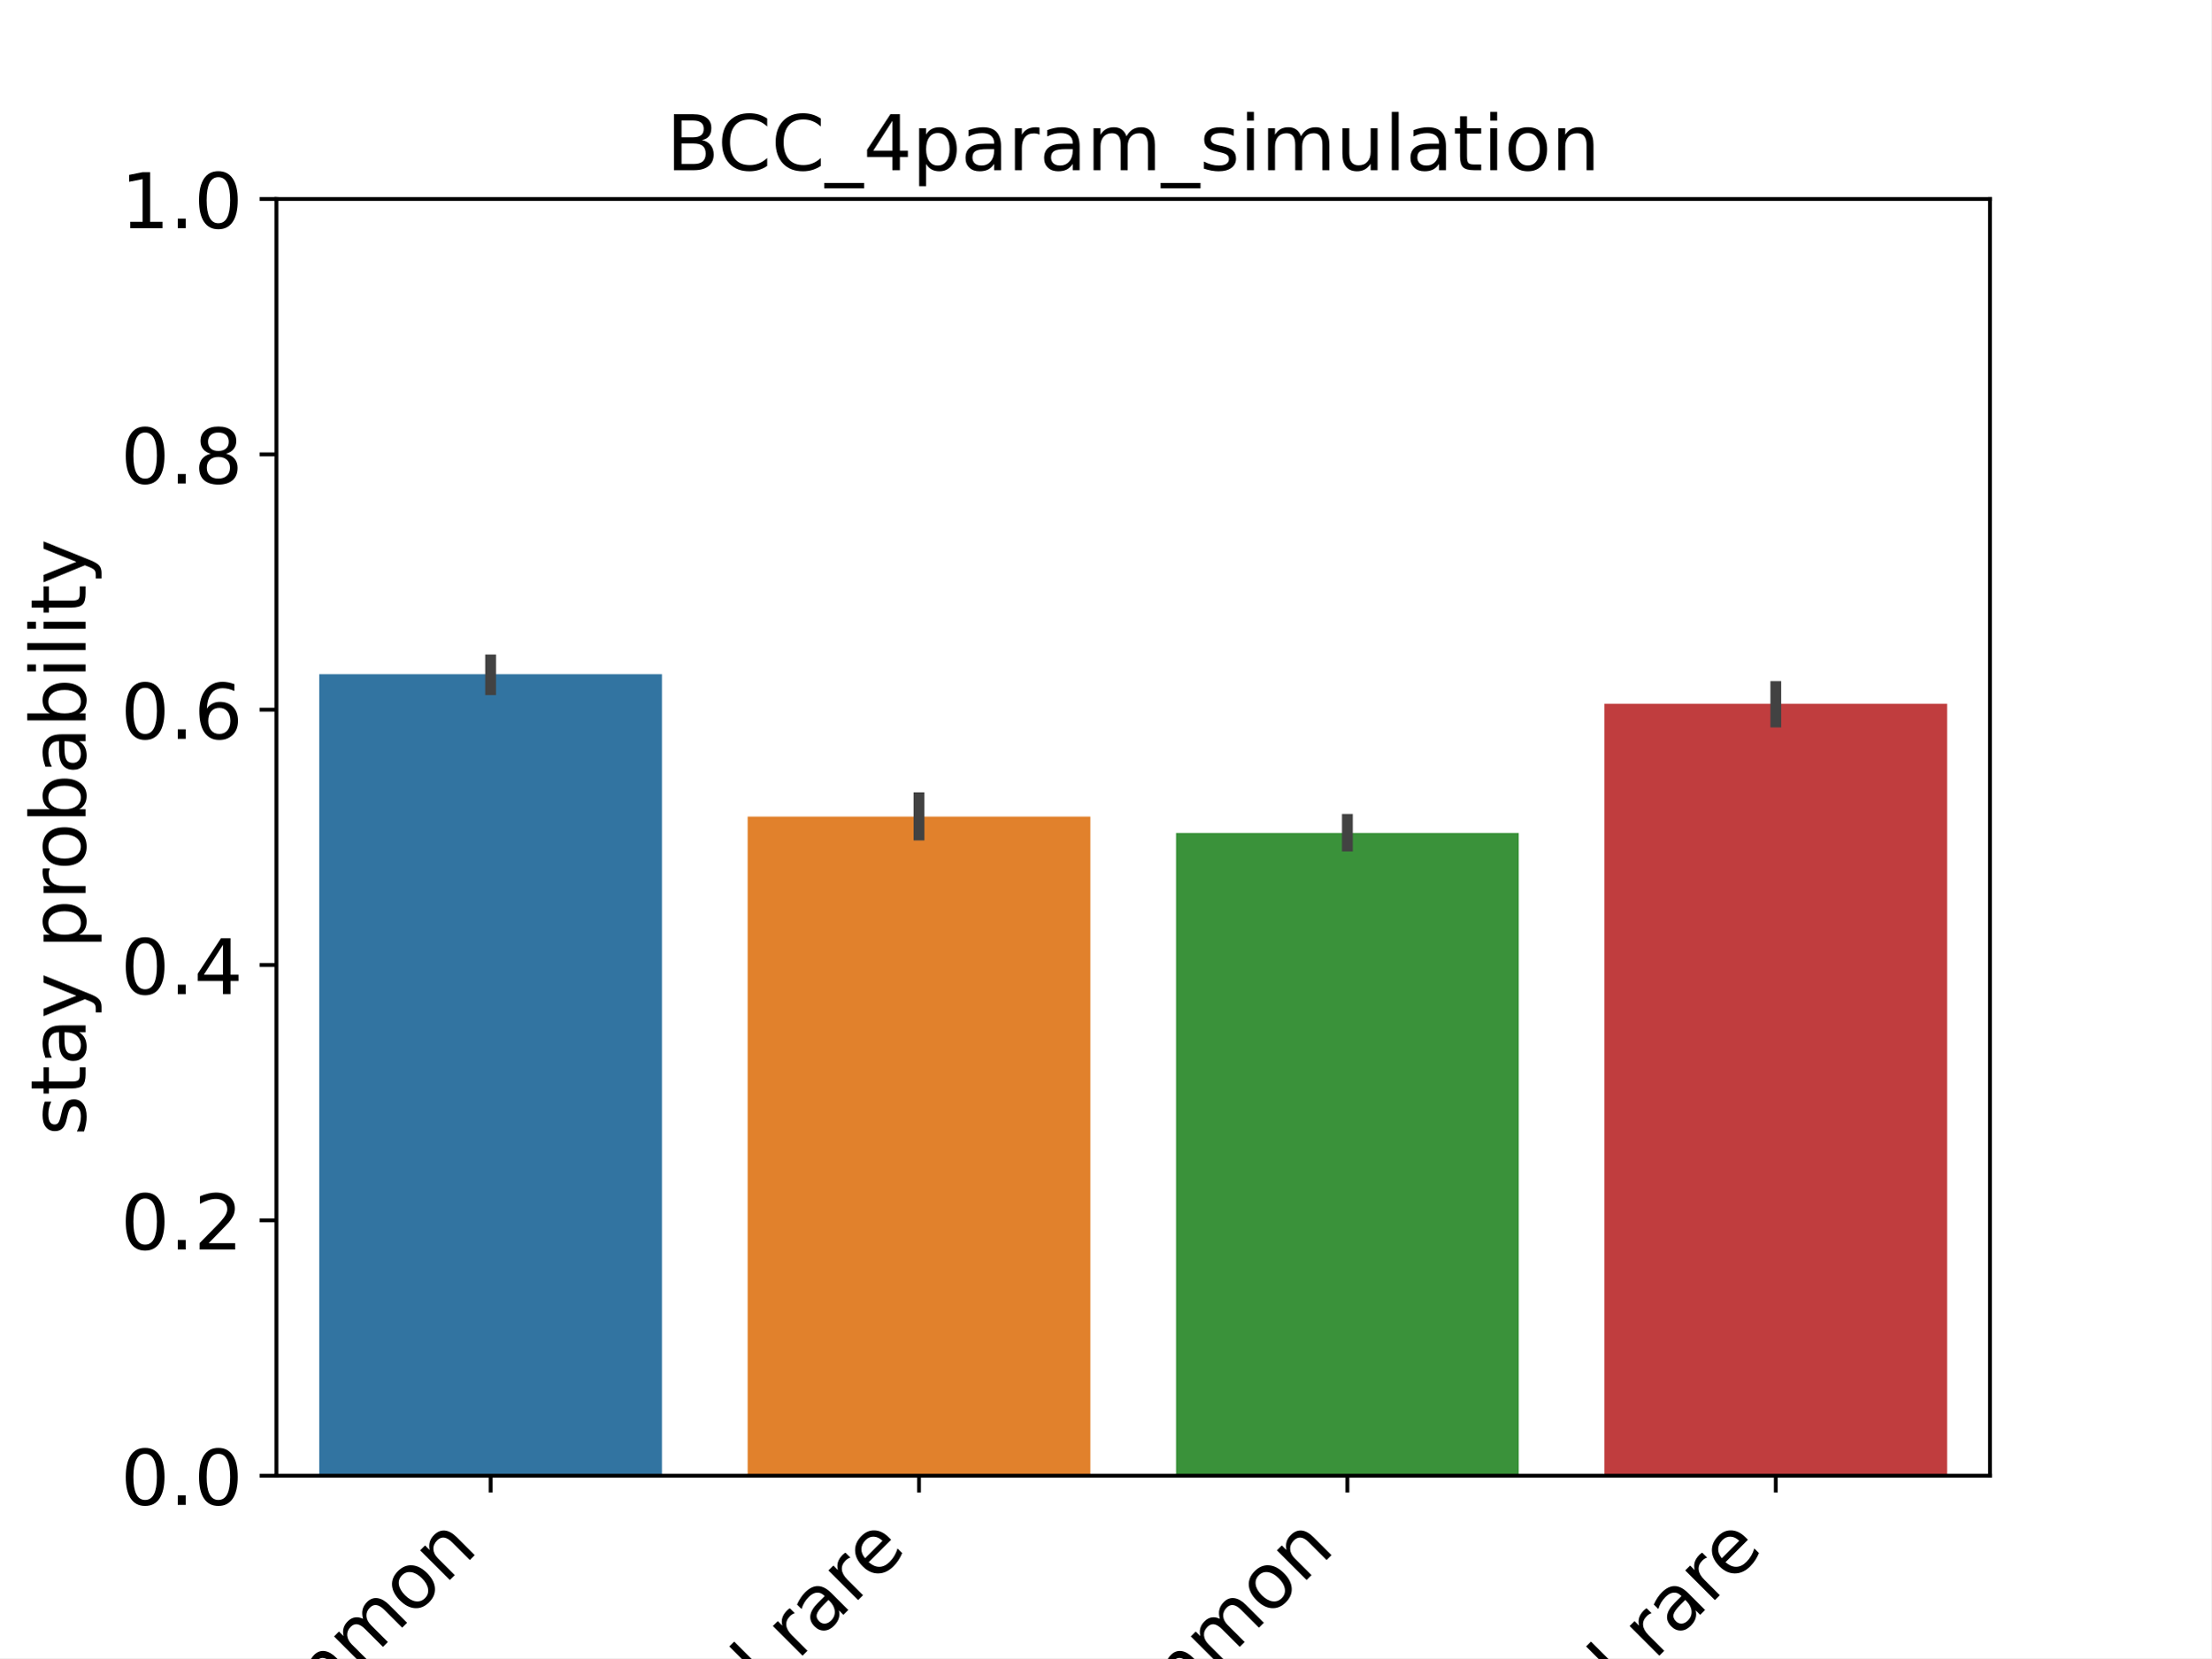
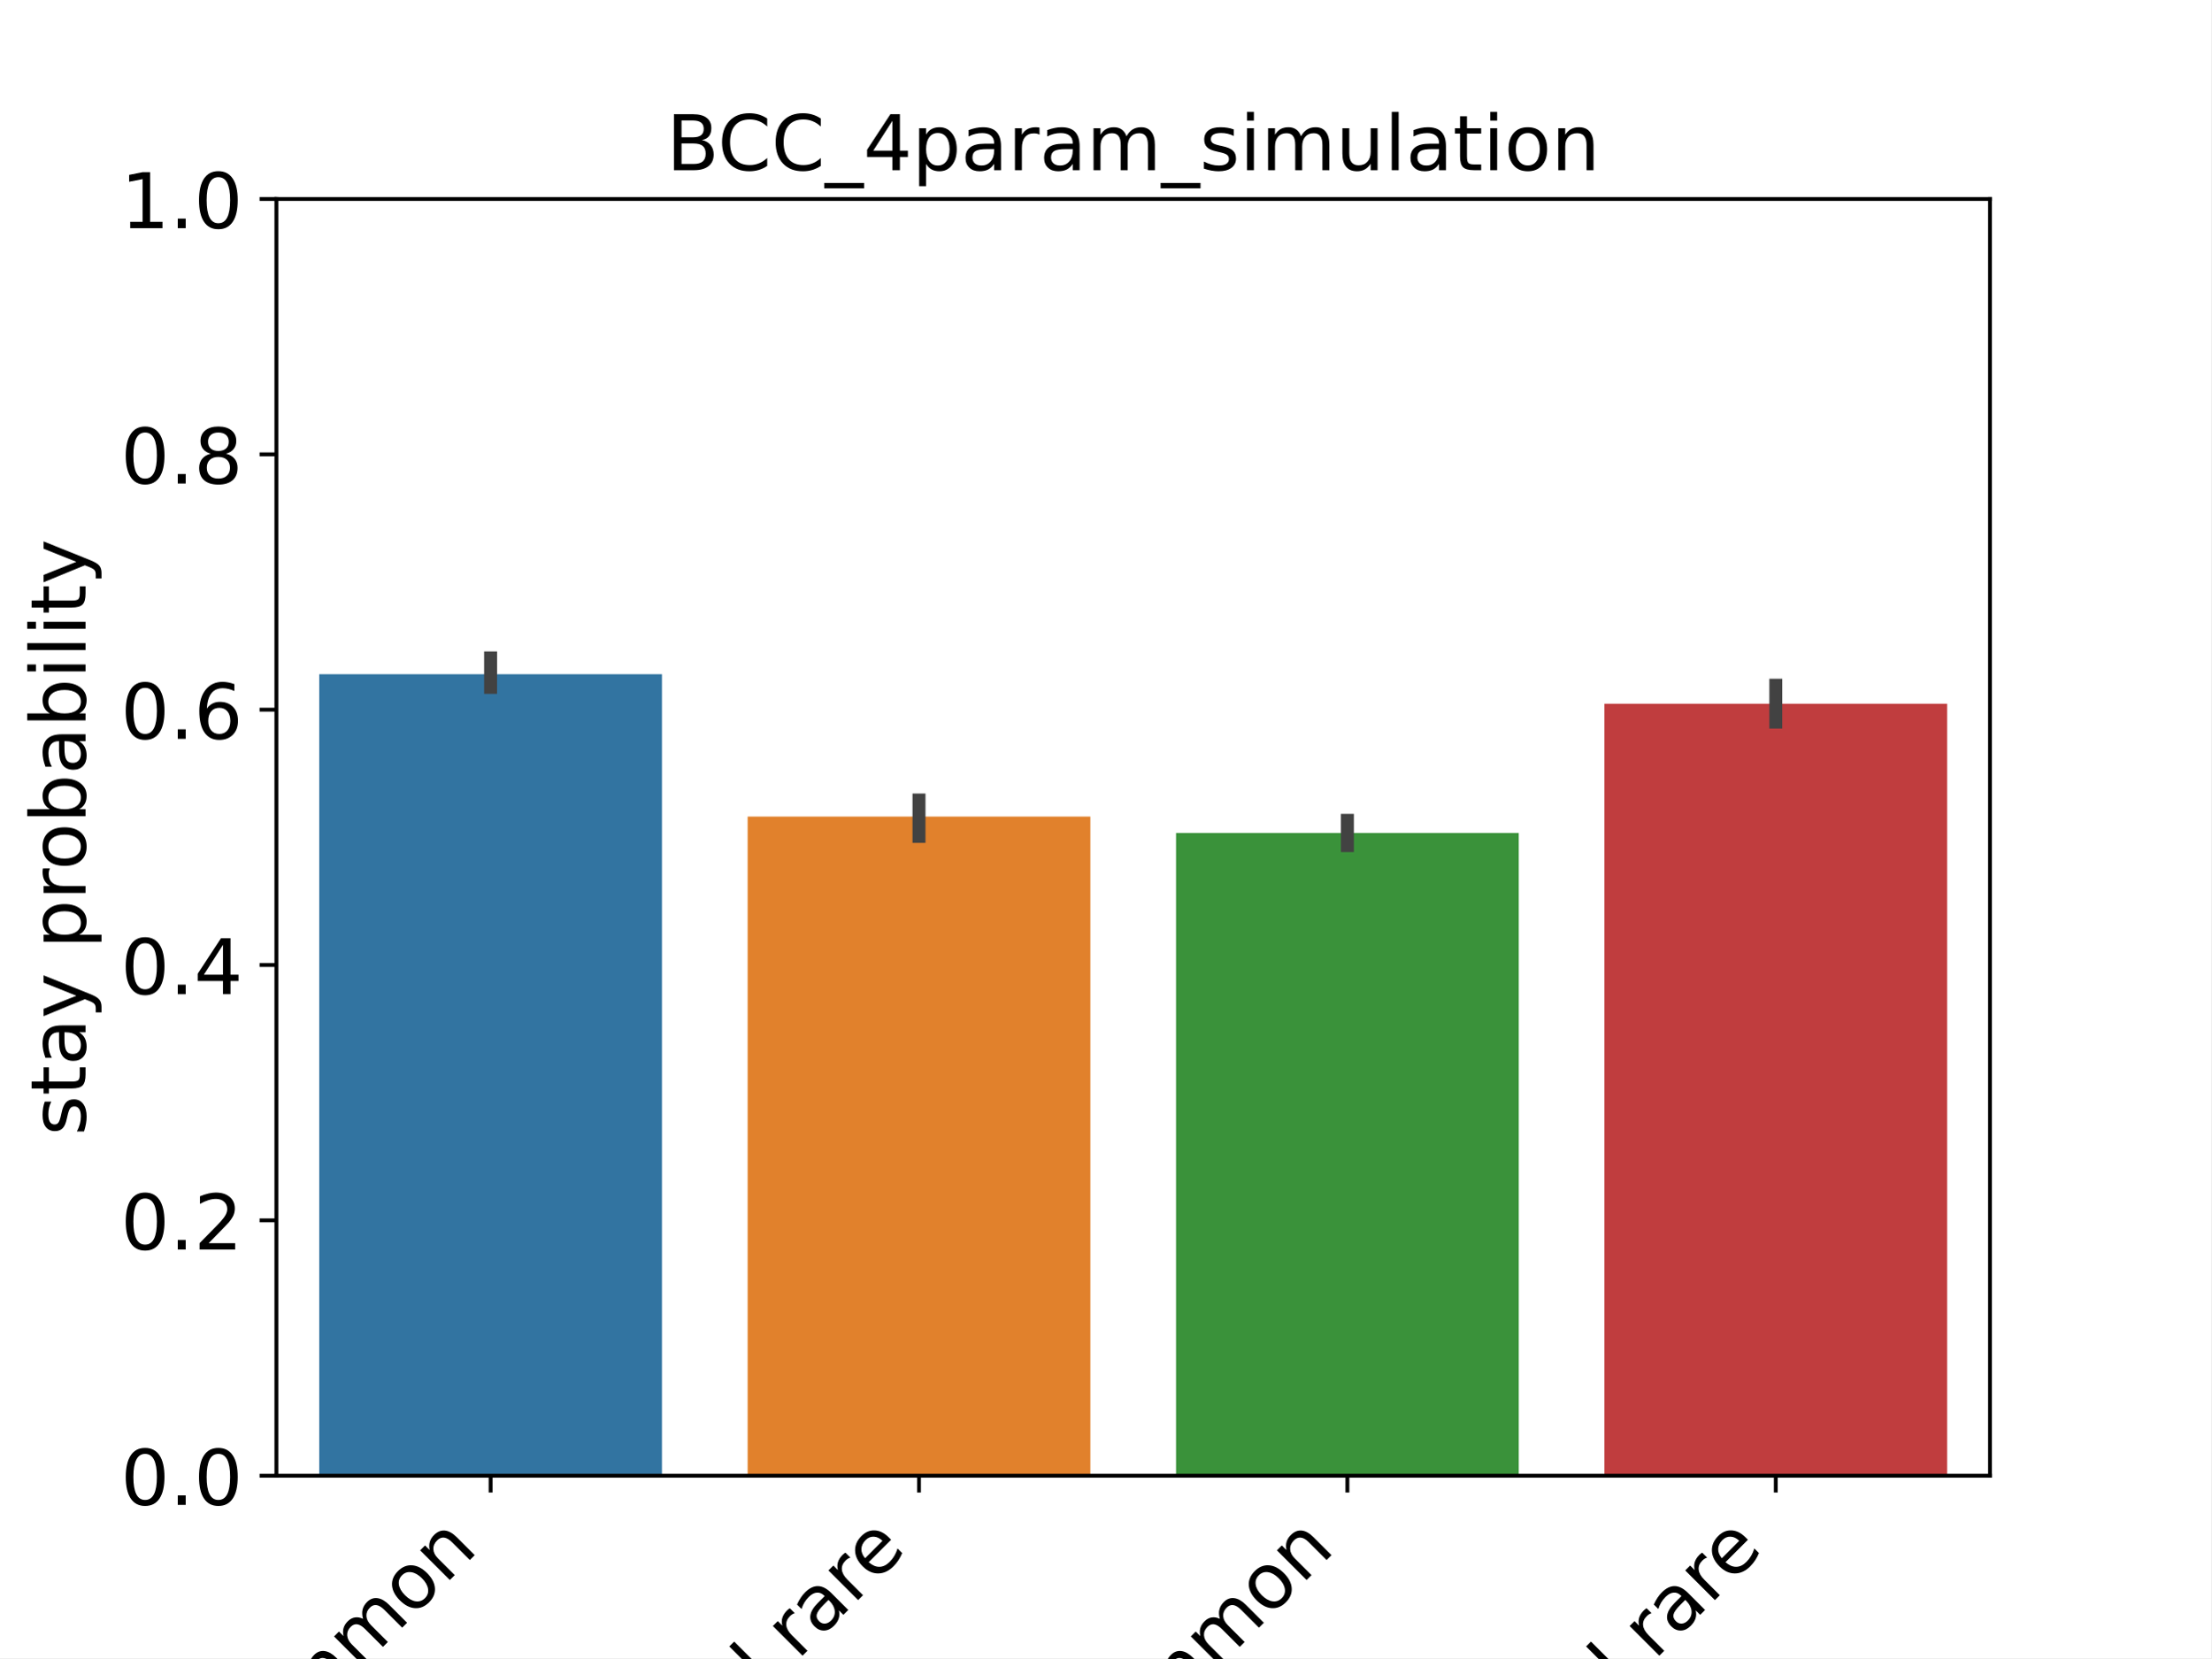
<svg xmlns="http://www.w3.org/2000/svg" xmlns:xlink="http://www.w3.org/1999/xlink" width="460.8pt" height="345.6pt" viewBox="0 0 460.8 345.6" version="1.1">
  <defs>
    <style type="text/css">*{stroke-linejoin: round; stroke-linecap: butt}</style>
  </defs>
  <g id="figure_1">
    <g id="patch_1">
      <path d="M 0 345.6  L 460.8 345.6  L 460.8 0  L 0 0  z " style="fill: #ffffff" />
    </g>
    <g id="axes_1">
      <g id="patch_2">
        <path d="M 57.6 307.584  L 414.72 307.584  L 414.72 41.472  L 57.6 41.472  z " style="fill: #ffffff" />
      </g>
      <g id="patch_3">
-         <path d="M 66.528 307.584  L 137.952 307.584  L 137.952 140.522  L 66.528 140.522  z " clip-path="url(#p3e60aa03d6)" style="fill: #3274a1" />
+         <path d="M 66.528 307.584  L 137.952 307.584  L 137.952 140.522  L 66.528 140.522  z " clip-path="url(#p2f036a2db3)" style="fill: #3274a1" />
      </g>
      <g id="patch_4">
-         <path d="M 155.808 307.584  L 227.232 307.584  L 227.232 170.199  L 155.808 170.199  z " clip-path="url(#p3e60aa03d6)" style="fill: #e1812c" />
+         <path d="M 155.808 307.584  L 227.232 307.584  L 227.232 170.199  L 155.808 170.199  z " clip-path="url(#p2f036a2db3)" style="fill: #e1812c" />
      </g>
      <g id="patch_5">
-         <path d="M 245.088 307.584  L 316.512 307.584  L 316.512 173.623  L 245.088 173.623  z " clip-path="url(#p3e60aa03d6)" style="fill: #3a923a" />
+         <path d="M 245.088 307.584  L 316.512 307.584  L 316.512 173.623  L 245.088 173.623  z " clip-path="url(#p2f036a2db3)" style="fill: #3a923a" />
      </g>
      <g id="patch_6">
-         <path d="M 334.368 307.584  L 405.792 307.584  L 405.792 146.686  L 334.368 146.686  z " clip-path="url(#p3e60aa03d6)" style="fill: #c03d3e" />
+         <path d="M 334.368 307.584  L 405.792 307.584  L 405.792 146.686  L 334.368 146.686  z " clip-path="url(#p2f036a2db3)" style="fill: #c03d3e" />
      </g>
      <g id="matplotlib.axis_1">
        <g id="xtick_1">
          <g id="line2d_1">
            <defs>
-               <path id="m83e4404228" d="M 0 0  L 0 3.5  " style="stroke: #000000; stroke-width: 0.8" />
+               <path id="m33437f46a3" d="M 0 0  L 0 3.5  " style="stroke: #000000; stroke-width: 0.8" />
            </defs>
            <g>
-               <use xlink:href="#m83e4404228" x="102.24" y="307.584" style="stroke: #000000; stroke-width: 0.8" />
+               <use xlink:href="#m33437f46a3" x="102.24" y="307.584" style="stroke: #000000; stroke-width: 0.8" />
            </g>
          </g>
          <g id="text_1">
            <g transform="translate(-6.307962 429.3757) rotate(-45) scale(0.16 -0.16)">
              <defs>
                <path id="DejaVuSans-72" d="M 2631 2963  Q 2534 3019 2420 3045  Q 2306 3072 2169 3072  Q 1681 3072 1420 2755  Q 1159 2438 1159 1844  L 1159 0  L 581 0  L 581 3500  L 1159 3500  L 1159 2956  Q 1341 3275 1631 3429  Q 1922 3584 2338 3584  Q 2397 3584 2469 3576  Q 2541 3569 2628 3553  L 2631 2963  z " transform="scale(0.015625)" />
                <path id="DejaVuSans-65" d="M 3597 1894  L 3597 1613  L 953 1613  Q 991 1019 1311 708  Q 1631 397 2203 397  Q 2534 397 2845 478  Q 3156 559 3463 722  L 3463 178  Q 3153 47 2828 -22  Q 2503 -91 2169 -91  Q 1331 -91 842 396  Q 353 884 353 1716  Q 353 2575 817 3079  Q 1281 3584 2069 3584  Q 2775 3584 3186 3129  Q 3597 2675 3597 1894  z M 3022 2063  Q 3016 2534 2758 2815  Q 2500 3097 2075 3097  Q 1594 3097 1305 2825  Q 1016 2553 972 2059  L 3022 2063  z " transform="scale(0.015625)" />
                <path id="DejaVuSans-77" d="M 269 3500  L 844 3500  L 1563 769  L 2278 3500  L 2956 3500  L 3675 769  L 4391 3500  L 4966 3500  L 4050 0  L 3372 0  L 2619 2869  L 1863 0  L 1184 0  L 269 3500  z " transform="scale(0.015625)" />
                <path id="DejaVuSans-61" d="M 2194 1759  Q 1497 1759 1228 1600  Q 959 1441 959 1056  Q 959 750 1161 570  Q 1363 391 1709 391  Q 2188 391 2477 730  Q 2766 1069 2766 1631  L 2766 1759  L 2194 1759  z M 3341 1997  L 3341 0  L 2766 0  L 2766 531  Q 2569 213 2275 61  Q 1981 -91 1556 -91  Q 1019 -91 701 211  Q 384 513 384 1019  Q 384 1609 779 1909  Q 1175 2209 1959 2209  L 2766 2209  L 2766 2266  Q 2766 2663 2505 2880  Q 2244 3097 1772 3097  Q 1472 3097 1187 3025  Q 903 2953 641 2809  L 641 3341  Q 956 3463 1253 3523  Q 1550 3584 1831 3584  Q 2591 3584 2966 3190  Q 3341 2797 3341 1997  z " transform="scale(0.015625)" />
                <path id="DejaVuSans-64" d="M 2906 2969  L 2906 4863  L 3481 4863  L 3481 0  L 2906 0  L 2906 525  Q 2725 213 2448 61  Q 2172 -91 1784 -91  Q 1150 -91 751 415  Q 353 922 353 1747  Q 353 2572 751 3078  Q 1150 3584 1784 3584  Q 2172 3584 2448 3432  Q 2725 3281 2906 2969  z M 947 1747  Q 947 1113 1208 752  Q 1469 391 1925 391  Q 2381 391 2643 752  Q 2906 1113 2906 1747  Q 2906 2381 2643 2742  Q 2381 3103 1925 3103  Q 1469 3103 1208 2742  Q 947 2381 947 1747  z " transform="scale(0.015625)" />
                <path id="DejaVuSans-20" transform="scale(0.015625)" />
                <path id="DejaVuSans-63" d="M 3122 3366  L 3122 2828  Q 2878 2963 2633 3030  Q 2388 3097 2138 3097  Q 1578 3097 1268 2742  Q 959 2388 959 1747  Q 959 1106 1268 751  Q 1578 397 2138 397  Q 2388 397 2633 464  Q 2878 531 3122 666  L 3122 134  Q 2881 22 2623 -34  Q 2366 -91 2075 -91  Q 1284 -91 818 406  Q 353 903 353 1747  Q 353 2603 823 3093  Q 1294 3584 2113 3584  Q 2378 3584 2631 3529  Q 2884 3475 3122 3366  z " transform="scale(0.015625)" />
                <path id="DejaVuSans-6f" d="M 1959 3097  Q 1497 3097 1228 2736  Q 959 2375 959 1747  Q 959 1119 1226 758  Q 1494 397 1959 397  Q 2419 397 2687 759  Q 2956 1122 2956 1747  Q 2956 2369 2687 2733  Q 2419 3097 1959 3097  z M 1959 3584  Q 2709 3584 3137 3096  Q 3566 2609 3566 1747  Q 3566 888 3137 398  Q 2709 -91 1959 -91  Q 1206 -91 779 398  Q 353 888 353 1747  Q 353 2609 779 3096  Q 1206 3584 1959 3584  z " transform="scale(0.015625)" />
                <path id="DejaVuSans-6d" d="M 3328 2828  Q 3544 3216 3844 3400  Q 4144 3584 4550 3584  Q 5097 3584 5394 3201  Q 5691 2819 5691 2113  L 5691 0  L 5113 0  L 5113 2094  Q 5113 2597 4934 2840  Q 4756 3084 4391 3084  Q 3944 3084 3684 2787  Q 3425 2491 3425 1978  L 3425 0  L 2847 0  L 2847 2094  Q 2847 2600 2669 2842  Q 2491 3084 2119 3084  Q 1678 3084 1418 2786  Q 1159 2488 1159 1978  L 1159 0  L 581 0  L 581 3500  L 1159 3500  L 1159 2956  Q 1356 3278 1631 3431  Q 1906 3584 2284 3584  Q 2666 3584 2933 3390  Q 3200 3197 3328 2828  z " transform="scale(0.015625)" />
                <path id="DejaVuSans-6e" d="M 3513 2113  L 3513 0  L 2938 0  L 2938 2094  Q 2938 2591 2744 2837  Q 2550 3084 2163 3084  Q 1697 3084 1428 2787  Q 1159 2491 1159 1978  L 1159 0  L 581 0  L 581 3500  L 1159 3500  L 1159 2956  Q 1366 3272 1645 3428  Q 1925 3584 2291 3584  Q 2894 3584 3203 3211  Q 3513 2838 3513 2113  z " transform="scale(0.015625)" />
              </defs>
              <use xlink:href="#DejaVuSans-72" />
              <use xlink:href="#DejaVuSans-65" x="38.863" />
              <use xlink:href="#DejaVuSans-77" x="100.387" />
              <use xlink:href="#DejaVuSans-61" x="182.174" />
              <use xlink:href="#DejaVuSans-72" x="243.453" />
              <use xlink:href="#DejaVuSans-64" x="282.816" />
              <use xlink:href="#DejaVuSans-65" x="346.293" />
              <use xlink:href="#DejaVuSans-64" x="407.816" />
              <use xlink:href="#DejaVuSans-20" x="471.293" />
              <use xlink:href="#DejaVuSans-63" x="503.08" />
              <use xlink:href="#DejaVuSans-6f" x="558.061" />
              <use xlink:href="#DejaVuSans-6d" x="619.242" />
              <use xlink:href="#DejaVuSans-6d" x="716.654" />
              <use xlink:href="#DejaVuSans-6f" x="814.066" />
              <use xlink:href="#DejaVuSans-6e" x="875.248" />
            </g>
          </g>
        </g>
        <g id="xtick_2">
          <g id="line2d_2">
            <g>
-               <use xlink:href="#m83e4404228" x="191.52" y="307.584" style="stroke: #000000; stroke-width: 0.8" />
+               <use xlink:href="#m33437f46a3" x="191.52" y="307.584" style="stroke: #000000; stroke-width: 0.8" />
            </g>
          </g>
          <g id="text_2">
            <g transform="translate(109.3065 403.0413) rotate(-45) scale(0.16 -0.16)">
              <use xlink:href="#DejaVuSans-72" />
              <use xlink:href="#DejaVuSans-65" x="38.863" />
              <use xlink:href="#DejaVuSans-77" x="100.387" />
              <use xlink:href="#DejaVuSans-61" x="182.174" />
              <use xlink:href="#DejaVuSans-72" x="243.453" />
              <use xlink:href="#DejaVuSans-64" x="282.816" />
              <use xlink:href="#DejaVuSans-65" x="346.293" />
              <use xlink:href="#DejaVuSans-64" x="407.816" />
              <use xlink:href="#DejaVuSans-20" x="471.293" />
              <use xlink:href="#DejaVuSans-72" x="503.08" />
              <use xlink:href="#DejaVuSans-61" x="544.193" />
              <use xlink:href="#DejaVuSans-72" x="605.473" />
              <use xlink:href="#DejaVuSans-65" x="644.336" />
            </g>
          </g>
        </g>
        <g id="xtick_3">
          <g id="line2d_3">
            <g>
-               <use xlink:href="#m83e4404228" x="280.8" y="307.584" style="stroke: #000000; stroke-width: 0.8" />
+               <use xlink:href="#m33437f46a3" x="280.8" y="307.584" style="stroke: #000000; stroke-width: 0.8" />
            </g>
          </g>
          <g id="text_3">
            <g transform="translate(157.9119 443.7158) rotate(-45) scale(0.16 -0.16)">
              <defs>
                <path id="DejaVuSans-75" d="M 544 1381  L 544 3500  L 1119 3500  L 1119 1403  Q 1119 906 1312 657  Q 1506 409 1894 409  Q 2359 409 2629 706  Q 2900 1003 2900 1516  L 2900 3500  L 3475 3500  L 3475 0  L 2900 0  L 2900 538  Q 2691 219 2414 64  Q 2138 -91 1772 -91  Q 1169 -91 856 284  Q 544 659 544 1381  z M 1991 3584  L 1991 3584  z " transform="scale(0.015625)" />
              </defs>
              <use xlink:href="#DejaVuSans-75" />
              <use xlink:href="#DejaVuSans-6e" x="63.379" />
              <use xlink:href="#DejaVuSans-72" x="126.758" />
              <use xlink:href="#DejaVuSans-65" x="165.621" />
              <use xlink:href="#DejaVuSans-77" x="227.145" />
              <use xlink:href="#DejaVuSans-61" x="308.932" />
              <use xlink:href="#DejaVuSans-72" x="370.211" />
              <use xlink:href="#DejaVuSans-64" x="409.574" />
              <use xlink:href="#DejaVuSans-65" x="473.051" />
              <use xlink:href="#DejaVuSans-64" x="534.574" />
              <use xlink:href="#DejaVuSans-20" x="598.051" />
              <use xlink:href="#DejaVuSans-63" x="629.838" />
              <use xlink:href="#DejaVuSans-6f" x="684.818" />
              <use xlink:href="#DejaVuSans-6d" x="746" />
              <use xlink:href="#DejaVuSans-6d" x="843.412" />
              <use xlink:href="#DejaVuSans-6f" x="940.824" />
              <use xlink:href="#DejaVuSans-6e" x="1002.006" />
            </g>
          </g>
        </g>
        <g id="xtick_4">
          <g id="line2d_4">
            <g>
-               <use xlink:href="#m83e4404228" x="370.08" y="307.584" style="stroke: #000000; stroke-width: 0.8" />
+               <use xlink:href="#m33437f46a3" x="370.08" y="307.584" style="stroke: #000000; stroke-width: 0.8" />
            </g>
          </g>
          <g id="text_4">
            <g transform="translate(273.5263 417.3814) rotate(-45) scale(0.16 -0.16)">
              <use xlink:href="#DejaVuSans-75" />
              <use xlink:href="#DejaVuSans-6e" x="63.379" />
              <use xlink:href="#DejaVuSans-72" x="126.758" />
              <use xlink:href="#DejaVuSans-65" x="165.621" />
              <use xlink:href="#DejaVuSans-77" x="227.145" />
              <use xlink:href="#DejaVuSans-61" x="308.932" />
              <use xlink:href="#DejaVuSans-72" x="370.211" />
              <use xlink:href="#DejaVuSans-64" x="409.574" />
              <use xlink:href="#DejaVuSans-65" x="473.051" />
              <use xlink:href="#DejaVuSans-64" x="534.574" />
              <use xlink:href="#DejaVuSans-20" x="598.051" />
              <use xlink:href="#DejaVuSans-72" x="629.838" />
              <use xlink:href="#DejaVuSans-61" x="670.951" />
              <use xlink:href="#DejaVuSans-72" x="732.23" />
              <use xlink:href="#DejaVuSans-65" x="771.094" />
            </g>
          </g>
        </g>
      </g>
      <g id="matplotlib.axis_2">
        <g id="ytick_1">
          <g id="line2d_5">
            <defs>
-               <path id="m0941fbdc62" d="M 0 0  L -3.5 0  " style="stroke: #000000; stroke-width: 0.8" />
+               <path id="mac95212229" d="M 0 0  L -3.5 0  " style="stroke: #000000; stroke-width: 0.8" />
            </defs>
            <g>
-               <use xlink:href="#m0941fbdc62" x="57.6" y="307.584" style="stroke: #000000; stroke-width: 0.8" />
+               <use xlink:href="#mac95212229" x="57.6" y="307.584" style="stroke: #000000; stroke-width: 0.8" />
            </g>
          </g>
          <g id="text_5">
            <g transform="translate(25.155 313.6628) scale(0.16 -0.16)">
              <defs>
                <path id="DejaVuSans-30" d="M 2034 4250  Q 1547 4250 1301 3770  Q 1056 3291 1056 2328  Q 1056 1369 1301 889  Q 1547 409 2034 409  Q 2525 409 2770 889  Q 3016 1369 3016 2328  Q 3016 3291 2770 3770  Q 2525 4250 2034 4250  z M 2034 4750  Q 2819 4750 3233 4129  Q 3647 3509 3647 2328  Q 3647 1150 3233 529  Q 2819 -91 2034 -91  Q 1250 -91 836 529  Q 422 1150 422 2328  Q 422 3509 836 4129  Q 1250 4750 2034 4750  z " transform="scale(0.015625)" />
                <path id="DejaVuSans-2e" d="M 684 794  L 1344 794  L 1344 0  L 684 0  L 684 794  z " transform="scale(0.015625)" />
              </defs>
              <use xlink:href="#DejaVuSans-30" />
              <use xlink:href="#DejaVuSans-2e" x="63.623" />
              <use xlink:href="#DejaVuSans-30" x="95.41" />
            </g>
          </g>
        </g>
        <g id="ytick_2">
          <g id="line2d_6">
            <g>
-               <use xlink:href="#m0941fbdc62" x="57.6" y="254.362" style="stroke: #000000; stroke-width: 0.8" />
+               <use xlink:href="#mac95212229" x="57.6" y="254.362" style="stroke: #000000; stroke-width: 0.8" />
            </g>
          </g>
          <g id="text_6">
            <g transform="translate(25.155 260.4403) scale(0.16 -0.16)">
              <defs>
                <path id="DejaVuSans-32" d="M 1228 531  L 3431 531  L 3431 0  L 469 0  L 469 531  Q 828 903 1448 1529  Q 2069 2156 2228 2338  Q 2531 2678 2651 2914  Q 2772 3150 2772 3378  Q 2772 3750 2511 3984  Q 2250 4219 1831 4219  Q 1534 4219 1204 4116  Q 875 4013 500 3803  L 500 4441  Q 881 4594 1212 4672  Q 1544 4750 1819 4750  Q 2544 4750 2975 4387  Q 3406 4025 3406 3419  Q 3406 3131 3298 2873  Q 3191 2616 2906 2266  Q 2828 2175 2409 1742  Q 1991 1309 1228 531  z " transform="scale(0.015625)" />
              </defs>
              <use xlink:href="#DejaVuSans-30" />
              <use xlink:href="#DejaVuSans-2e" x="63.623" />
              <use xlink:href="#DejaVuSans-32" x="95.41" />
            </g>
          </g>
        </g>
        <g id="ytick_3">
          <g id="line2d_7">
            <g>
-               <use xlink:href="#m0941fbdc62" x="57.6" y="201.139" style="stroke: #000000; stroke-width: 0.8" />
+               <use xlink:href="#mac95212229" x="57.6" y="201.139" style="stroke: #000000; stroke-width: 0.8" />
            </g>
          </g>
          <g id="text_7">
            <g transform="translate(25.155 207.2179) scale(0.16 -0.16)">
              <defs>
                <path id="DejaVuSans-34" d="M 2419 4116  L 825 1625  L 2419 1625  L 2419 4116  z M 2253 4666  L 3047 4666  L 3047 1625  L 3713 1625  L 3713 1100  L 3047 1100  L 3047 0  L 2419 0  L 2419 1100  L 313 1100  L 313 1709  L 2253 4666  z " transform="scale(0.015625)" />
              </defs>
              <use xlink:href="#DejaVuSans-30" />
              <use xlink:href="#DejaVuSans-2e" x="63.623" />
              <use xlink:href="#DejaVuSans-34" x="95.41" />
            </g>
          </g>
        </g>
        <g id="ytick_4">
          <g id="line2d_8">
            <g>
-               <use xlink:href="#m0941fbdc62" x="57.6" y="147.917" style="stroke: #000000; stroke-width: 0.8" />
+               <use xlink:href="#mac95212229" x="57.6" y="147.917" style="stroke: #000000; stroke-width: 0.8" />
            </g>
          </g>
          <g id="text_8">
            <g transform="translate(25.155 153.9955) scale(0.16 -0.16)">
              <defs>
                <path id="DejaVuSans-36" d="M 2113 2584  Q 1688 2584 1439 2293  Q 1191 2003 1191 1497  Q 1191 994 1439 701  Q 1688 409 2113 409  Q 2538 409 2786 701  Q 3034 994 3034 1497  Q 3034 2003 2786 2293  Q 2538 2584 2113 2584  z M 3366 4563  L 3366 3988  Q 3128 4100 2886 4159  Q 2644 4219 2406 4219  Q 1781 4219 1451 3797  Q 1122 3375 1075 2522  Q 1259 2794 1537 2939  Q 1816 3084 2150 3084  Q 2853 3084 3261 2657  Q 3669 2231 3669 1497  Q 3669 778 3244 343  Q 2819 -91 2113 -91  Q 1303 -91 875 529  Q 447 1150 447 2328  Q 447 3434 972 4092  Q 1497 4750 2381 4750  Q 2619 4750 2861 4703  Q 3103 4656 3366 4563  z " transform="scale(0.015625)" />
              </defs>
              <use xlink:href="#DejaVuSans-30" />
              <use xlink:href="#DejaVuSans-2e" x="63.623" />
              <use xlink:href="#DejaVuSans-36" x="95.41" />
            </g>
          </g>
        </g>
        <g id="ytick_5">
          <g id="line2d_9">
            <g>
-               <use xlink:href="#m0941fbdc62" x="57.6" y="94.694" style="stroke: #000000; stroke-width: 0.8" />
+               <use xlink:href="#mac95212229" x="57.6" y="94.694" style="stroke: #000000; stroke-width: 0.8" />
            </g>
          </g>
          <g id="text_9">
            <g transform="translate(25.155 100.7731) scale(0.16 -0.16)">
              <defs>
                <path id="DejaVuSans-38" d="M 2034 2216  Q 1584 2216 1326 1975  Q 1069 1734 1069 1313  Q 1069 891 1326 650  Q 1584 409 2034 409  Q 2484 409 2743 651  Q 3003 894 3003 1313  Q 3003 1734 2745 1975  Q 2488 2216 2034 2216  z M 1403 2484  Q 997 2584 770 2862  Q 544 3141 544 3541  Q 544 4100 942 4425  Q 1341 4750 2034 4750  Q 2731 4750 3128 4425  Q 3525 4100 3525 3541  Q 3525 3141 3298 2862  Q 3072 2584 2669 2484  Q 3125 2378 3379 2068  Q 3634 1759 3634 1313  Q 3634 634 3220 271  Q 2806 -91 2034 -91  Q 1263 -91 848 271  Q 434 634 434 1313  Q 434 1759 690 2068  Q 947 2378 1403 2484  z M 1172 3481  Q 1172 3119 1398 2916  Q 1625 2713 2034 2713  Q 2441 2713 2670 2916  Q 2900 3119 2900 3481  Q 2900 3844 2670 4047  Q 2441 4250 2034 4250  Q 1625 4250 1398 4047  Q 1172 3844 1172 3481  z " transform="scale(0.015625)" />
              </defs>
              <use xlink:href="#DejaVuSans-30" />
              <use xlink:href="#DejaVuSans-2e" x="63.623" />
              <use xlink:href="#DejaVuSans-38" x="95.41" />
            </g>
          </g>
        </g>
        <g id="ytick_6">
          <g id="line2d_10">
            <g>
-               <use xlink:href="#m0941fbdc62" x="57.6" y="41.472" style="stroke: #000000; stroke-width: 0.8" />
+               <use xlink:href="#mac95212229" x="57.6" y="41.472" style="stroke: #000000; stroke-width: 0.8" />
            </g>
          </g>
          <g id="text_10">
            <g transform="translate(25.155 47.55075) scale(0.16 -0.16)">
              <defs>
                <path id="DejaVuSans-31" d="M 794 531  L 1825 531  L 1825 4091  L 703 3866  L 703 4441  L 1819 4666  L 2450 4666  L 2450 531  L 3481 531  L 3481 0  L 794 0  L 794 531  z " transform="scale(0.015625)" />
              </defs>
              <use xlink:href="#DejaVuSans-31" />
              <use xlink:href="#DejaVuSans-2e" x="63.623" />
              <use xlink:href="#DejaVuSans-30" x="95.41" />
            </g>
          </g>
        </g>
        <g id="text_11">
          <g transform="translate(17.8275 236.693) rotate(-90) scale(0.16 -0.16)">
            <defs>
              <path id="DejaVuSans-73" d="M 2834 3397  L 2834 2853  Q 2591 2978 2328 3040  Q 2066 3103 1784 3103  Q 1356 3103 1142 2972  Q 928 2841 928 2578  Q 928 2378 1081 2264  Q 1234 2150 1697 2047  L 1894 2003  Q 2506 1872 2764 1633  Q 3022 1394 3022 966  Q 3022 478 2636 193  Q 2250 -91 1575 -91  Q 1294 -91 989 -36  Q 684 19 347 128  L 347 722  Q 666 556 975 473  Q 1284 391 1588 391  Q 1994 391 2212 530  Q 2431 669 2431 922  Q 2431 1156 2273 1281  Q 2116 1406 1581 1522  L 1381 1569  Q 847 1681 609 1914  Q 372 2147 372 2553  Q 372 3047 722 3315  Q 1072 3584 1716 3584  Q 2034 3584 2315 3537  Q 2597 3491 2834 3397  z " transform="scale(0.015625)" />
              <path id="DejaVuSans-74" d="M 1172 4494  L 1172 3500  L 2356 3500  L 2356 3053  L 1172 3053  L 1172 1153  Q 1172 725 1289 603  Q 1406 481 1766 481  L 2356 481  L 2356 0  L 1766 0  Q 1100 0 847 248  Q 594 497 594 1153  L 594 3053  L 172 3053  L 172 3500  L 594 3500  L 594 4494  L 1172 4494  z " transform="scale(0.015625)" />
              <path id="DejaVuSans-79" d="M 2059 -325  Q 1816 -950 1584 -1140  Q 1353 -1331 966 -1331  L 506 -1331  L 506 -850  L 844 -850  Q 1081 -850 1212 -737  Q 1344 -625 1503 -206  L 1606 56  L 191 3500  L 800 3500  L 1894 763  L 2988 3500  L 3597 3500  L 2059 -325  z " transform="scale(0.015625)" />
              <path id="DejaVuSans-70" d="M 1159 525  L 1159 -1331  L 581 -1331  L 581 3500  L 1159 3500  L 1159 2969  Q 1341 3281 1617 3432  Q 1894 3584 2278 3584  Q 2916 3584 3314 3078  Q 3713 2572 3713 1747  Q 3713 922 3314 415  Q 2916 -91 2278 -91  Q 1894 -91 1617 61  Q 1341 213 1159 525  z M 3116 1747  Q 3116 2381 2855 2742  Q 2594 3103 2138 3103  Q 1681 3103 1420 2742  Q 1159 2381 1159 1747  Q 1159 1113 1420 752  Q 1681 391 2138 391  Q 2594 391 2855 752  Q 3116 1113 3116 1747  z " transform="scale(0.015625)" />
              <path id="DejaVuSans-62" d="M 3116 1747  Q 3116 2381 2855 2742  Q 2594 3103 2138 3103  Q 1681 3103 1420 2742  Q 1159 2381 1159 1747  Q 1159 1113 1420 752  Q 1681 391 2138 391  Q 2594 391 2855 752  Q 3116 1113 3116 1747  z M 1159 2969  Q 1341 3281 1617 3432  Q 1894 3584 2278 3584  Q 2916 3584 3314 3078  Q 3713 2572 3713 1747  Q 3713 922 3314 415  Q 2916 -91 2278 -91  Q 1894 -91 1617 61  Q 1341 213 1159 525  L 1159 0  L 581 0  L 581 4863  L 1159 4863  L 1159 2969  z " transform="scale(0.015625)" />
              <path id="DejaVuSans-69" d="M 603 3500  L 1178 3500  L 1178 0  L 603 0  L 603 3500  z M 603 4863  L 1178 4863  L 1178 4134  L 603 4134  L 603 4863  z " transform="scale(0.015625)" />
              <path id="DejaVuSans-6c" d="M 603 4863  L 1178 4863  L 1178 0  L 603 0  L 603 4863  z " transform="scale(0.015625)" />
            </defs>
            <use xlink:href="#DejaVuSans-73" />
            <use xlink:href="#DejaVuSans-74" x="52.1" />
            <use xlink:href="#DejaVuSans-61" x="91.309" />
            <use xlink:href="#DejaVuSans-79" x="152.588" />
            <use xlink:href="#DejaVuSans-20" x="211.768" />
            <use xlink:href="#DejaVuSans-70" x="243.555" />
            <use xlink:href="#DejaVuSans-72" x="307.031" />
            <use xlink:href="#DejaVuSans-6f" x="345.895" />
            <use xlink:href="#DejaVuSans-62" x="407.076" />
            <use xlink:href="#DejaVuSans-61" x="470.553" />
            <use xlink:href="#DejaVuSans-62" x="531.832" />
            <use xlink:href="#DejaVuSans-69" x="595.309" />
            <use xlink:href="#DejaVuSans-6c" x="623.092" />
            <use xlink:href="#DejaVuSans-69" x="650.875" />
            <use xlink:href="#DejaVuSans-74" x="678.658" />
            <use xlink:href="#DejaVuSans-79" x="717.867" />
          </g>
        </g>
      </g>
      <g id="line2d_11">
-         <path d="M 102.24 143.755  L 102.24 137.55  " clip-path="url(#p3e60aa03d6)" style="fill: none; stroke: #424242; stroke-width: 2.25; stroke-linecap: square" />
+         <path d="M 102.24 143.272  L 102.24 137.138  " clip-path="url(#p2f036a2db3)" style="fill: none; stroke: #424242; stroke-width: 2.7; stroke-linecap: square" />
      </g>
      <g id="line2d_12">
-         <path d="M 191.52 174.042  L 191.52 166.272  " clip-path="url(#p3e60aa03d6)" style="fill: none; stroke: #424242; stroke-width: 2.25; stroke-linecap: square" />
+         <path d="M 191.52 174.334  L 191.52 166.743  " clip-path="url(#p2f036a2db3)" style="fill: none; stroke: #424242; stroke-width: 2.7; stroke-linecap: square" />
      </g>
      <g id="line2d_13">
-         <path d="M 280.8 176.345  L 280.8 170.79  " clip-path="url(#p3e60aa03d6)" style="fill: none; stroke: #424242; stroke-width: 2.25; stroke-linecap: square" />
+         <path d="M 280.8 176.251  L 280.8 170.987  " clip-path="url(#p2f036a2db3)" style="fill: none; stroke: #424242; stroke-width: 2.7; stroke-linecap: square" />
      </g>
      <g id="line2d_14">
-         <path d="M 370.08 150.497  L 370.08 143.103  " clip-path="url(#p3e60aa03d6)" style="fill: none; stroke: #424242; stroke-width: 2.25; stroke-linecap: square" />
+         <path d="M 370.08 150.511  L 370.08 142.825  " clip-path="url(#p2f036a2db3)" style="fill: none; stroke: #424242; stroke-width: 2.7; stroke-linecap: square" />
      </g>
      <g id="patch_7">
        <path d="M 57.6 307.584  L 57.6 41.472  " style="fill: none; stroke: #000000; stroke-width: 0.8; stroke-linejoin: miter; stroke-linecap: square" />
      </g>
      <g id="patch_8">
        <path d="M 414.72 307.584  L 414.72 41.472  " style="fill: none; stroke: #000000; stroke-width: 0.8; stroke-linejoin: miter; stroke-linecap: square" />
      </g>
      <g id="patch_9">
        <path d="M 57.6 307.584  L 414.72 307.584  " style="fill: none; stroke: #000000; stroke-width: 0.8; stroke-linejoin: miter; stroke-linecap: square" />
      </g>
      <g id="patch_10">
        <path d="M 57.6 41.472  L 414.72 41.472  " style="fill: none; stroke: #000000; stroke-width: 0.8; stroke-linejoin: miter; stroke-linecap: square" />
      </g>
      <g id="text_12">
        <g transform="translate(138.8825 35.472) scale(0.16 -0.16)">
          <defs>
            <path id="DejaVuSans-42" d="M 1259 2228  L 1259 519  L 2272 519  Q 2781 519 3026 730  Q 3272 941 3272 1375  Q 3272 1813 3026 2020  Q 2781 2228 2272 2228  L 1259 2228  z M 1259 4147  L 1259 2741  L 2194 2741  Q 2656 2741 2882 2914  Q 3109 3088 3109 3444  Q 3109 3797 2882 3972  Q 2656 4147 2194 4147  L 1259 4147  z M 628 4666  L 2241 4666  Q 2963 4666 3353 4366  Q 3744 4066 3744 3513  Q 3744 3084 3544 2831  Q 3344 2578 2956 2516  Q 3422 2416 3680 2098  Q 3938 1781 3938 1306  Q 3938 681 3513 340  Q 3088 0 2303 0  L 628 0  L 628 4666  z " transform="scale(0.015625)" />
            <path id="DejaVuSans-43" d="M 4122 4306  L 4122 3641  Q 3803 3938 3442 4084  Q 3081 4231 2675 4231  Q 1875 4231 1450 3742  Q 1025 3253 1025 2328  Q 1025 1406 1450 917  Q 1875 428 2675 428  Q 3081 428 3442 575  Q 3803 722 4122 1019  L 4122 359  Q 3791 134 3420 21  Q 3050 -91 2638 -91  Q 1578 -91 968 557  Q 359 1206 359 2328  Q 359 3453 968 4101  Q 1578 4750 2638 4750  Q 3056 4750 3426 4639  Q 3797 4528 4122 4306  z " transform="scale(0.015625)" />
            <path id="DejaVuSans-5f" d="M 3263 -1063  L 3263 -1509  L -63 -1509  L -63 -1063  L 3263 -1063  z " transform="scale(0.015625)" />
          </defs>
          <use xlink:href="#DejaVuSans-42" />
          <use xlink:href="#DejaVuSans-43" x="66.854" />
          <use xlink:href="#DejaVuSans-43" x="136.678" />
          <use xlink:href="#DejaVuSans-5f" x="206.502" />
          <use xlink:href="#DejaVuSans-34" x="256.502" />
          <use xlink:href="#DejaVuSans-70" x="320.125" />
          <use xlink:href="#DejaVuSans-61" x="383.602" />
          <use xlink:href="#DejaVuSans-72" x="444.881" />
          <use xlink:href="#DejaVuSans-61" x="485.994" />
          <use xlink:href="#DejaVuSans-6d" x="547.273" />
          <use xlink:href="#DejaVuSans-5f" x="644.686" />
          <use xlink:href="#DejaVuSans-73" x="694.686" />
          <use xlink:href="#DejaVuSans-69" x="746.785" />
          <use xlink:href="#DejaVuSans-6d" x="774.568" />
          <use xlink:href="#DejaVuSans-75" x="871.98" />
          <use xlink:href="#DejaVuSans-6c" x="935.359" />
          <use xlink:href="#DejaVuSans-61" x="963.143" />
          <use xlink:href="#DejaVuSans-74" x="1024.422" />
          <use xlink:href="#DejaVuSans-69" x="1063.631" />
          <use xlink:href="#DejaVuSans-6f" x="1091.414" />
          <use xlink:href="#DejaVuSans-6e" x="1152.596" />
        </g>
      </g>
    </g>
  </g>
  <defs>
-     <clipPath id="p3e60aa03d6">
+     <clipPath id="p2f036a2db3">
      <rect x="57.6" y="41.472" width="357.12" height="266.112" />
    </clipPath>
  </defs>
</svg>
